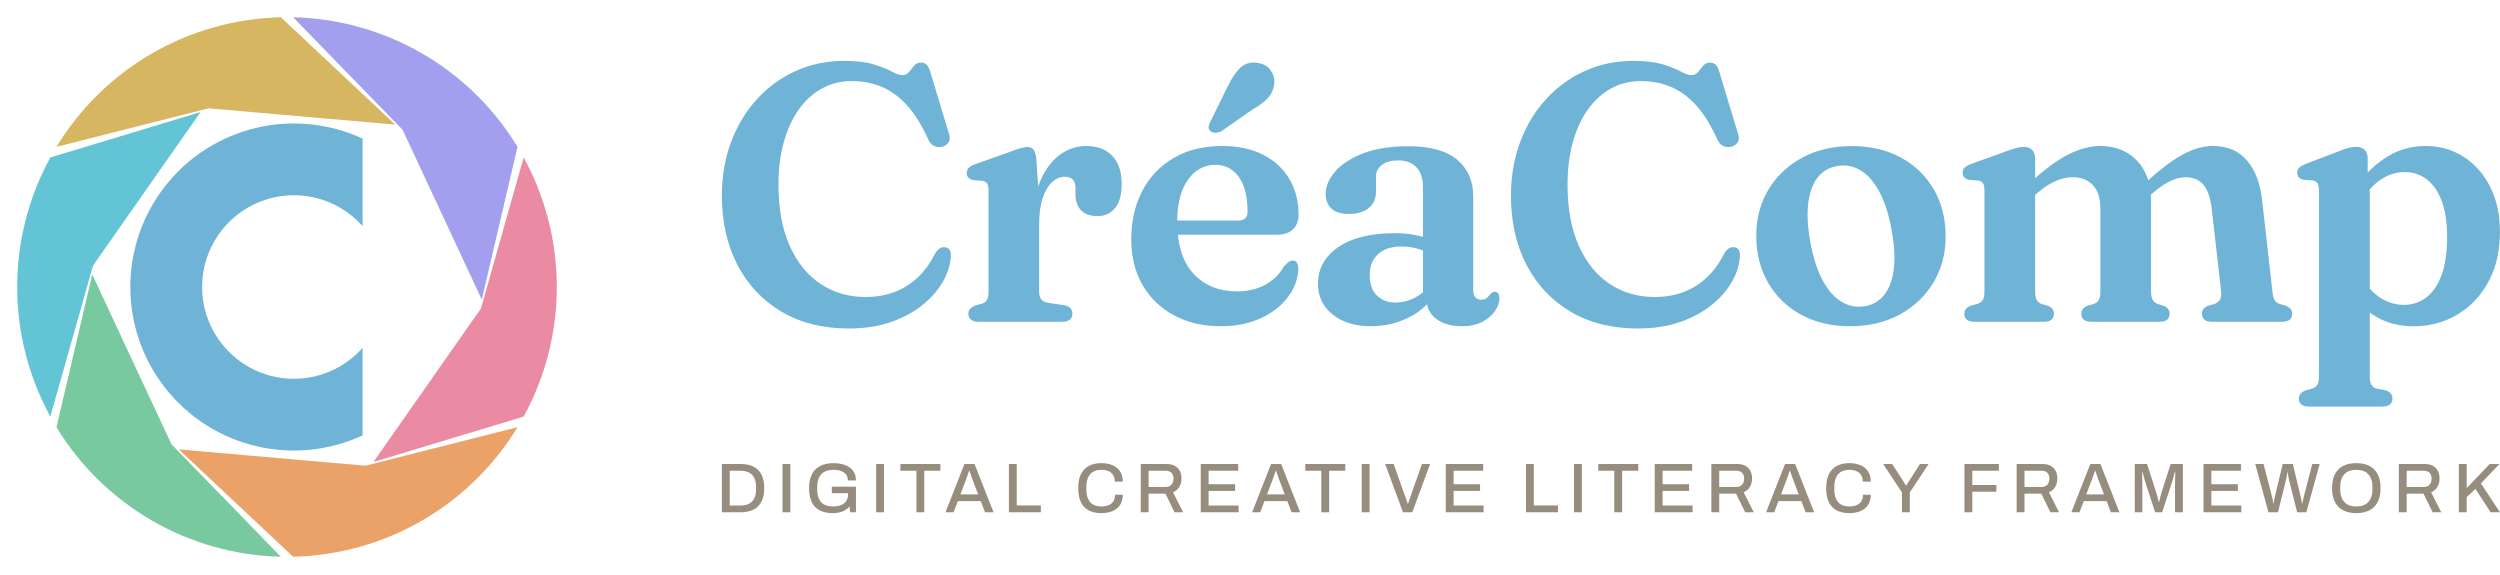
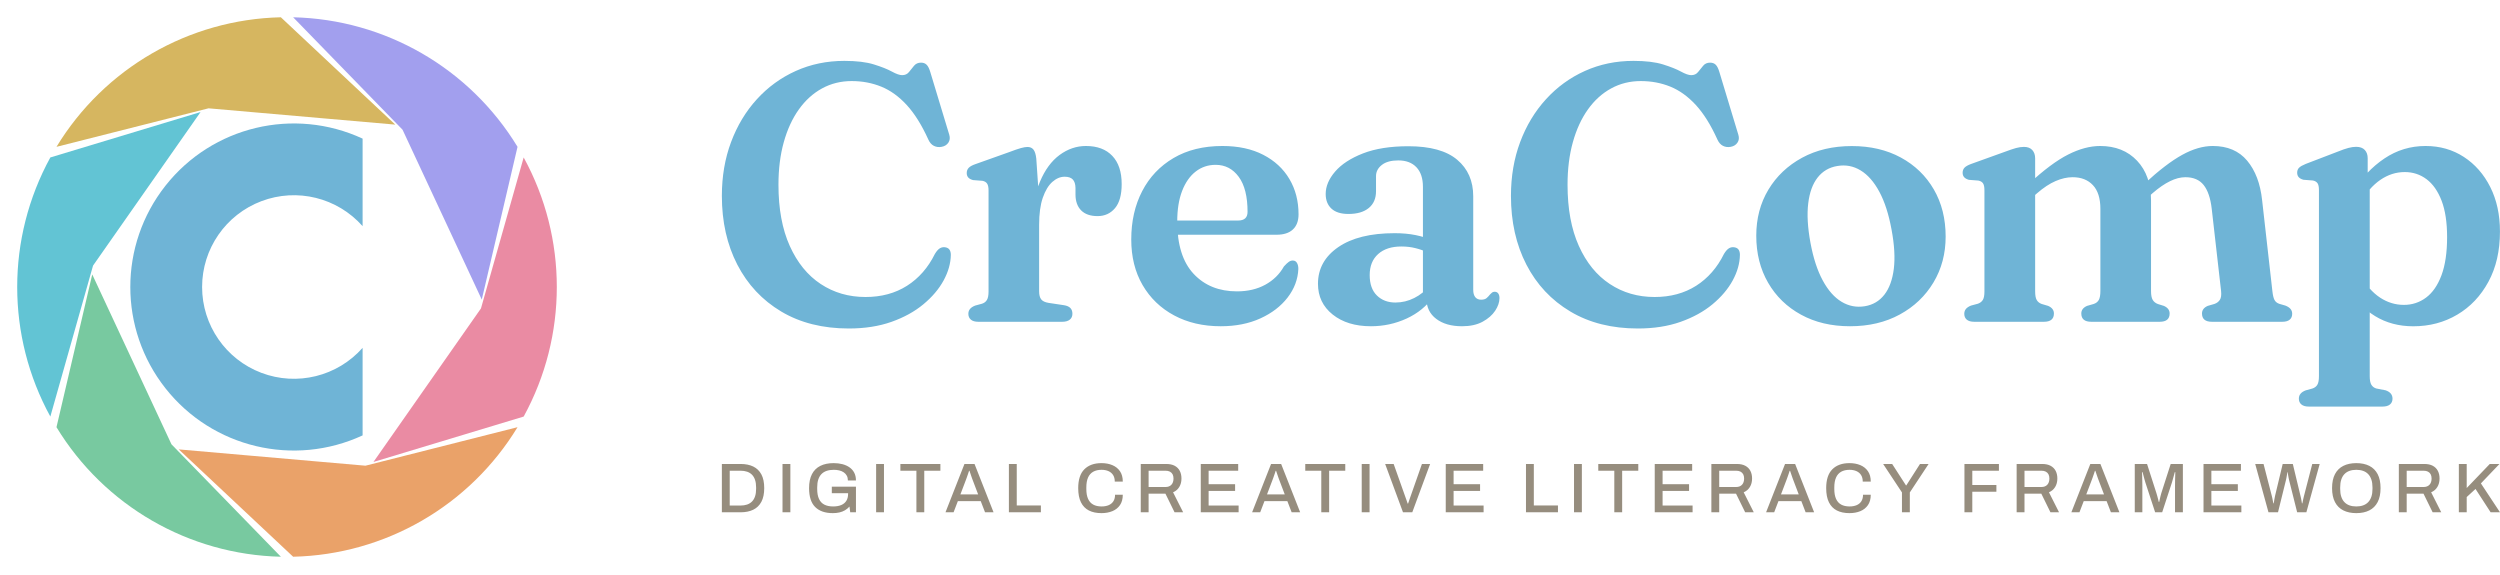
- <svg xmlns="http://www.w3.org/2000/svg" viewBox="0 0 287.45 66" width="287.45" height="66" role="img" aria-label="CréaComp — Digital Creative Literacy Framework">
+ <svg xmlns="http://www.w3.org/2000/svg" viewBox="0 0 287.45 66" width="287.45" height="66" role="img" aria-label="CreaComp — Digital Creative Literacy Framework">
  <g transform="scale(0.66)">
    <path fill="#a29fee" d="M51.07 3.01A47 47 0 0 1 90.16 25.58L83.93 52.19L70.13 22.60Z" />
    <path fill="#ea8ba3" d="M91.23 27.43A47 47 0 0 1 91.23 72.57L65.06 80.48L83.79 53.73Z" />
    <path fill="#eaa269" d="M90.16 74.42A47 47 0 0 1 51.07 96.99L31.14 78.29L63.67 81.13Z" />
    <path fill="#78c9a0" d="M48.93 96.99A47 47 0 0 1 9.84 74.42L16.07 47.81L29.87 77.40Z" />
    <path fill="#62c4d4" d="M8.77 72.57A47 47 0 0 1 8.77 27.43L34.94 19.52L16.21 46.27Z" />
    <path fill="#d6b660" d="M9.84 25.58A47 47 0 0 1 48.93 3.01L68.86 21.71L36.33 18.87Z" />
    <path fill="#6fb4d6" d="M63.17 24.15A28.49 28.49 0 1 0 63.17 75.85L63.17 60.60A15.99 15.99 0 1 1 63.17 39.40Z" />
  </g>
-   <path transform="translate(83.00 7.00) scale(0.397498)" fill="#6fb4d6" d="M66.23 56.11Q66.18 59.75 64.15 63.50Q62.11 67.24 58.30 70.40Q54.50 73.56 49.06 75.49Q43.62 77.41 36.72 77.41Q25.41 77.41 17.17 72.50Q8.94 67.59 4.47 58.94Q0.00 50.28 0.00 39.04Q0.00 30.60 2.66 23.49Q5.32 16.37 10.12 11.10Q14.93 5.82 21.39 2.91Q27.86 0.00 35.44 0.00Q40.71 0.00 43.99 1.03Q47.27 2.05 49.17 3.09Q51.07 4.13 52.15 4.13Q53.41 4.13 54.13 3.22Q54.85 2.30 55.59 1.41Q56.34 0.51 57.60 0.51Q58.63 0.51 59.24 1.13Q59.86 1.75 60.30 3.26L65.78 21.38Q66.17 22.68 65.52 23.65Q64.87 24.62 63.58 24.86Q62.35 25.09 61.33 24.58Q60.31 24.07 59.72 22.75Q56.87 16.46 53.47 12.76Q50.07 9.06 46.10 7.45Q42.13 5.84 37.54 5.84Q32.86 5.84 28.97 7.97Q25.09 10.09 22.27 14.04Q19.45 17.99 17.91 23.51Q16.37 29.02 16.37 35.82Q16.37 46.27 19.64 53.53Q22.91 60.79 28.59 64.54Q34.28 68.30 41.55 68.30Q48.45 68.30 53.56 65.05Q58.67 61.80 61.62 55.84Q62.37 54.60 63.11 54.18Q63.86 53.76 64.71 53.94Q65.49 54.08 65.86 54.64Q66.23 55.20 66.23 56.11ZM89.84 47.73Q89.84 40.10 92.01 34.95Q94.17 29.81 97.70 27.21Q101.23 24.62 105.31 24.62Q110.23 24.62 112.94 27.48Q115.65 30.33 115.65 35.64Q115.65 40.31 113.72 42.60Q111.78 44.90 108.68 44.90Q105.57 44.90 103.93 43.25Q102.30 41.60 102.29 38.67L102.29 36.76Q102.26 35.11 101.51 34.31Q100.76 33.51 99.16 33.51Q97.29 33.51 95.59 35.01Q93.90 36.52 92.83 39.59Q91.77 42.66 91.77 47.41ZM90.95 28.28 91.77 40.32V66.65Q91.77 68.20 92.36 68.97Q92.96 69.75 94.50 70.00L98.95 70.67Q100.21 70.87 100.81 71.49Q101.40 72.10 101.40 73.14Q101.40 74.24 100.64 74.85Q99.88 75.47 98.43 75.47H74.22Q72.75 75.47 72.03 74.85Q71.30 74.23 71.30 73.17Q71.30 72.33 71.79 71.75Q72.27 71.17 73.27 70.78L75.25 70.24Q76.21 69.93 76.67 69.15Q77.14 68.38 77.14 66.70V37.50Q77.14 36.08 76.71 35.48Q76.29 34.87 75.38 34.69L72.65 34.48Q71.71 34.23 71.27 33.73Q70.83 33.23 70.83 32.45Q70.83 31.54 71.39 30.95Q71.95 30.35 73.33 29.87L83.02 26.42Q85.33 25.54 86.51 25.22Q87.69 24.90 88.40 24.90Q89.53 24.90 90.14 25.67Q90.75 26.44 90.95 28.28ZM166.81 44.39Q166.81 47.24 165.17 48.77Q163.54 50.29 160.45 50.29H127.90V46.18H149.32Q152.06 46.18 152.06 43.67Q152.06 37.01 149.51 33.54Q146.97 30.07 142.82 30.07Q139.57 30.07 137.07 32.00Q134.56 33.94 133.14 37.60Q131.72 41.27 131.72 46.46Q131.72 56.53 136.46 61.60Q141.20 66.67 149.00 66.67Q153.68 66.67 157.19 64.75Q160.70 62.82 162.58 59.46Q163.48 58.47 164.03 58.10Q164.58 57.74 165.17 57.75Q165.96 57.76 166.36 58.45Q166.77 59.15 166.75 60.23Q166.55 64.67 163.65 68.45Q160.75 72.22 155.77 74.49Q150.79 76.76 144.30 76.76Q136.67 76.76 130.83 73.63Q124.99 70.50 121.70 64.85Q118.42 59.21 118.42 51.67Q118.42 43.77 121.58 37.68Q124.74 31.58 130.66 28.10Q136.57 24.62 144.78 24.62Q151.67 24.62 156.60 27.17Q161.54 29.72 164.17 34.18Q166.81 38.64 166.81 44.39ZM146.29 7.45Q147.91 4.01 149.86 2.08Q151.82 0.14 154.80 0.56Q157.45 0.88 158.76 2.77Q160.07 4.66 159.77 6.76Q159.48 9.08 157.92 10.76Q156.37 12.43 153.53 14.05L144.34 20.44Q143.56 20.80 142.70 20.80Q141.84 20.80 141.30 20.29Q140.67 19.69 140.81 18.95Q140.95 18.22 141.37 17.45ZM203.82 68.79V67.60L202.79 67.28V36.42Q202.79 32.77 200.92 30.78Q199.04 28.79 195.66 28.79Q192.57 28.79 190.89 30.11Q189.22 31.43 189.22 33.33V37.70Q189.22 40.84 187.12 42.56Q185.02 44.28 181.24 44.28Q178.00 44.28 176.33 42.74Q174.66 41.19 174.66 38.50Q174.66 35.19 177.40 32.01Q180.13 28.84 185.46 26.76Q190.79 24.69 198.58 24.69Q208.07 24.69 212.70 28.60Q217.34 32.51 217.34 39.18V66.21Q217.34 67.61 217.93 68.35Q218.53 69.08 219.63 69.08Q220.69 69.08 221.24 68.59Q221.79 68.10 222.19 67.57Q222.48 67.25 222.79 67.01Q223.09 66.78 223.53 66.78Q224.23 66.78 224.58 67.29Q224.93 67.79 224.93 68.61Q224.93 70.39 223.69 72.27Q222.45 74.15 220.04 75.46Q217.63 76.76 214.10 76.76Q209.44 76.76 206.63 74.62Q203.82 72.49 203.82 68.79ZM172.43 64.47Q172.43 57.92 178.29 53.88Q184.16 49.84 194.62 49.84Q197.97 49.84 200.70 50.40Q203.43 50.96 205.42 51.88L204.27 55.43Q202.46 54.62 200.60 54.16Q198.74 53.69 196.54 53.69Q192.27 53.69 189.83 55.88Q187.39 58.07 187.39 61.95Q187.39 65.82 189.47 67.86Q191.55 69.90 194.83 69.90Q197.68 69.90 200.28 68.59Q202.89 67.29 204.67 65.00L205.82 68.20Q202.93 72.29 198.07 74.53Q193.21 76.76 187.75 76.76Q180.93 76.76 176.68 73.37Q172.43 69.98 172.43 64.47ZM294.48 56.11Q294.43 59.75 292.40 63.50Q290.36 67.24 286.56 70.40Q282.75 73.56 277.31 75.49Q271.87 77.41 264.97 77.41Q253.66 77.41 245.43 72.50Q237.19 67.59 232.72 58.94Q228.25 50.28 228.25 39.04Q228.25 30.60 230.91 23.49Q233.57 16.37 238.38 11.10Q243.18 5.82 249.65 2.91Q256.11 0.00 263.70 0.00Q268.97 0.00 272.25 1.03Q275.52 2.05 277.42 3.09Q279.32 4.13 280.40 4.13Q281.66 4.13 282.38 3.22Q283.10 2.30 283.85 1.41Q284.59 0.51 285.85 0.51Q286.88 0.51 287.50 1.13Q288.11 1.75 288.55 3.26L294.03 21.38Q294.43 22.68 293.77 23.65Q293.12 24.62 291.83 24.86Q290.60 25.09 289.58 24.58Q288.57 24.07 287.97 22.75Q285.13 16.46 281.73 12.76Q278.32 9.06 274.36 7.45Q270.39 5.84 265.80 5.84Q261.11 5.84 257.23 7.97Q253.34 10.09 250.52 14.04Q247.70 17.99 246.16 23.51Q244.62 29.02 244.62 35.82Q244.62 46.27 247.89 53.53Q251.16 60.79 256.85 64.54Q262.53 68.30 269.80 68.30Q276.70 68.30 281.82 65.05Q286.93 61.80 289.87 55.84Q290.62 54.60 291.36 54.18Q292.11 53.76 292.96 53.94Q293.75 54.08 294.12 54.64Q294.48 55.20 294.48 56.11ZM326.86 24.64Q334.92 24.64 341.03 27.96Q347.14 31.28 350.56 37.17Q353.99 43.07 353.99 50.82Q353.99 58.22 350.47 64.09Q346.95 69.97 340.73 73.36Q334.51 76.76 326.32 76.76Q318.27 76.76 312.17 73.42Q306.06 70.09 302.64 64.18Q299.21 58.27 299.21 50.56Q299.21 43.10 302.72 37.25Q306.24 31.40 312.46 28.02Q318.67 24.64 326.86 24.64ZM330.61 70.97Q334.11 70.39 336.26 67.64Q338.41 64.89 339.00 60.13Q339.58 55.38 338.34 48.79Q337.13 42.17 334.82 37.87Q332.51 33.57 329.39 31.68Q326.27 29.78 322.64 30.41Q319.13 30.99 316.97 33.73Q314.81 36.47 314.24 41.21Q313.66 45.95 314.88 52.59Q316.10 59.19 318.43 63.50Q320.75 67.80 323.88 69.68Q327.00 71.56 330.61 70.97ZM379.88 28.19V66.67Q379.88 68.40 380.34 69.18Q380.80 69.96 381.75 70.31L383.64 70.87Q385.31 71.60 385.31 73.07Q385.31 75.47 382.40 75.47H362.29Q360.83 75.47 360.10 74.85Q359.38 74.24 359.38 73.17Q359.38 72.33 359.86 71.75Q360.34 71.17 361.33 70.78L363.33 70.24Q364.28 69.90 364.75 69.14Q365.21 68.38 365.21 66.70V37.42Q365.21 36.01 364.79 35.40Q364.36 34.80 363.46 34.62L360.72 34.41Q359.79 34.15 359.35 33.65Q358.90 33.15 358.90 32.37Q358.90 31.47 359.45 30.89Q360.00 30.31 361.40 29.80L371.23 26.26Q373.12 25.55 374.34 25.21Q375.56 24.88 376.64 24.88Q378.22 24.88 379.05 25.79Q379.88 26.70 379.88 28.19ZM378.30 40.14 375.85 37.55 378.02 35.59Q384.55 29.55 389.43 27.09Q394.32 24.62 398.68 24.62Q405.34 24.62 409.37 28.89Q413.40 33.16 413.40 40.38V66.59Q413.40 68.36 413.90 69.16Q414.39 69.96 415.38 70.33L417.14 70.88Q418.78 71.62 418.78 73.07Q418.78 75.47 415.90 75.47H396.13Q393.23 75.47 393.23 73.07Q393.23 71.60 394.89 70.87L396.83 70.31Q397.85 69.96 398.30 69.14Q398.75 68.31 398.75 66.54V42.81Q398.75 38.24 396.59 35.95Q394.44 33.65 390.72 33.65Q388.37 33.65 385.79 34.76Q383.22 35.87 380.42 38.30ZM411.79 40.09 409.34 37.49 411.47 35.55Q417.77 29.73 422.42 27.18Q427.06 24.62 431.26 24.62Q437.64 24.62 441.20 28.86Q444.76 33.11 445.53 40.28L448.50 66.58Q448.69 68.33 449.10 69.13Q449.51 69.93 450.49 70.27L452.28 70.79Q453.27 71.18 453.75 71.76Q454.23 72.33 454.23 73.17Q454.23 74.24 453.52 74.85Q452.81 75.47 451.32 75.47H431.04Q428.14 75.47 428.14 73.07Q428.14 71.60 429.80 70.87L431.73 70.31Q432.75 69.96 433.30 69.14Q433.85 68.31 433.66 66.54L430.95 42.73Q430.42 38.19 428.63 35.92Q426.83 33.65 423.34 33.65Q421.23 33.65 418.89 34.80Q416.55 35.94 413.87 38.25ZM476.07 28.16V34.05L476.66 35.32V91.20Q476.66 92.89 477.13 93.68Q477.60 94.47 478.54 94.76L481.26 95.29Q482.28 95.65 482.76 96.25Q483.25 96.84 483.25 97.70Q483.25 98.77 482.52 99.38Q481.80 100.00 480.30 100.00H459.07Q457.61 100.00 456.89 99.38Q456.16 98.77 456.16 97.70Q456.16 96.86 456.65 96.28Q457.13 95.69 458.13 95.31L460.09 94.77Q461.04 94.45 461.51 93.68Q461.97 92.91 461.97 91.22V37.39Q461.97 35.98 461.55 35.38Q461.12 34.78 460.22 34.60L457.49 34.39Q456.55 34.13 456.11 33.63Q455.67 33.13 455.67 32.35Q455.67 31.45 456.22 30.91Q456.76 30.37 458.16 29.80L467.42 26.25Q469.26 25.50 470.49 25.18Q471.71 24.86 472.72 24.86Q474.39 24.86 475.23 25.77Q476.07 26.68 476.07 28.16ZM473.71 41.31 471.41 38.27Q475.54 31.83 480.91 28.23Q486.28 24.62 492.81 24.62Q499.02 24.62 503.88 27.78Q508.74 30.94 511.54 36.52Q514.33 42.09 514.33 49.37Q514.33 57.73 511.00 63.88Q507.67 70.04 501.99 73.40Q496.31 76.77 489.26 76.77Q483.04 76.77 478.25 73.85Q473.45 70.93 470.38 65.39L473.91 62.01Q476.43 66.35 479.64 68.47Q482.84 70.58 486.54 70.58Q490.13 70.58 492.96 68.47Q495.79 66.36 497.42 62.00Q499.04 57.64 499.04 50.97Q499.04 44.61 497.45 40.45Q495.85 36.29 493.09 34.22Q490.33 32.16 486.79 32.16Q483.03 32.16 479.73 34.42Q476.43 36.69 473.71 41.31Z" />
+   <path transform="translate(83.00 7.00) scale(0.397498)" fill="#6fb4d6" d="M66.23 56.11Q66.18 59.75 64.15 63.50Q62.11 67.24 58.30 70.40Q54.50 73.56 49.06 75.49Q43.62 77.41 36.72 77.41Q25.41 77.41 17.17 72.50Q8.94 67.59 4.47 58.94Q0.00 50.28 0.00 39.04Q0.00 30.60 2.66 23.49Q5.32 16.37 10.12 11.10Q14.93 5.82 21.39 2.91Q27.86 0.00 35.44 0.00Q40.71 0.00 43.99 1.03Q47.27 2.05 49.17 3.09Q51.07 4.13 52.15 4.13Q53.41 4.13 54.13 3.22Q54.85 2.30 55.59 1.41Q56.34 0.51 57.60 0.51Q58.63 0.51 59.24 1.13Q59.86 1.75 60.30 3.26L65.78 21.38Q66.17 22.68 65.52 23.65Q64.87 24.62 63.58 24.86Q62.35 25.09 61.33 24.58Q60.31 24.07 59.72 22.75Q56.87 16.46 53.47 12.76Q50.07 9.06 46.10 7.45Q42.13 5.84 37.54 5.84Q32.86 5.84 28.97 7.97Q25.09 10.09 22.27 14.04Q19.45 17.99 17.91 23.51Q16.37 29.02 16.37 35.82Q16.37 46.27 19.64 53.53Q22.91 60.79 28.59 64.54Q34.28 68.30 41.55 68.30Q48.45 68.30 53.56 65.05Q58.67 61.80 61.62 55.84Q62.37 54.60 63.11 54.18Q63.86 53.76 64.71 53.94Q65.49 54.08 65.86 54.64Q66.23 55.20 66.23 56.11ZM89.84 47.73Q89.84 40.10 92.01 34.95Q94.17 29.81 97.70 27.21Q101.23 24.62 105.31 24.62Q110.23 24.62 112.94 27.48Q115.65 30.33 115.65 35.64Q115.65 40.31 113.72 42.60Q111.78 44.90 108.68 44.90Q105.57 44.90 103.93 43.25Q102.30 41.60 102.29 38.67L102.29 36.76Q102.26 35.11 101.51 34.31Q100.76 33.51 99.16 33.51Q97.29 33.51 95.59 35.01Q93.90 36.52 92.83 39.59Q91.77 42.66 91.77 47.41ZM90.95 28.28 91.77 40.32V66.65Q91.77 68.20 92.36 68.97Q92.96 69.75 94.50 70.00L98.95 70.67Q100.21 70.87 100.81 71.49Q101.40 72.10 101.40 73.14Q101.40 74.24 100.64 74.85Q99.88 75.47 98.43 75.47H74.22Q72.75 75.47 72.03 74.85Q71.30 74.23 71.30 73.17Q71.30 72.33 71.79 71.75Q72.27 71.17 73.27 70.78L75.25 70.24Q76.21 69.93 76.67 69.15Q77.14 68.38 77.14 66.70V37.50Q77.14 36.08 76.71 35.48Q76.29 34.87 75.38 34.69L72.65 34.48Q71.71 34.23 71.27 33.73Q70.83 33.23 70.83 32.45Q70.83 31.54 71.39 30.95Q71.95 30.35 73.33 29.87L83.02 26.42Q85.33 25.54 86.51 25.22Q87.69 24.90 88.40 24.90Q89.53 24.90 90.14 25.67Q90.75 26.44 90.95 28.28ZM166.81 44.39Q166.81 47.24 165.17 48.77Q163.54 50.29 160.45 50.29H127.90V46.18H149.32Q152.06 46.18 152.06 43.67Q152.06 37.01 149.51 33.54Q146.97 30.07 142.82 30.07Q139.57 30.07 137.07 32.00Q134.56 33.94 133.14 37.60Q131.72 41.27 131.72 46.46Q131.72 56.53 136.46 61.60Q141.20 66.67 149.00 66.67Q153.68 66.67 157.19 64.75Q160.70 62.82 162.58 59.46Q163.48 58.47 164.03 58.10Q164.58 57.74 165.17 57.75Q165.96 57.76 166.36 58.45Q166.77 59.15 166.75 60.23Q166.55 64.67 163.65 68.45Q160.75 72.22 155.77 74.49Q150.79 76.76 144.30 76.76Q136.67 76.76 130.83 73.63Q124.99 70.50 121.70 64.85Q118.42 59.21 118.42 51.67Q118.42 43.77 121.58 37.68Q124.74 31.58 130.66 28.10Q136.57 24.62 144.78 24.62Q151.67 24.62 156.60 27.17Q161.54 29.72 164.17 34.18Q166.81 38.64 166.81 44.39ZM203.82 68.79V67.60L202.79 67.28V36.42Q202.79 32.77 200.92 30.78Q199.04 28.79 195.66 28.79Q192.57 28.79 190.89 30.11Q189.22 31.43 189.22 33.33V37.70Q189.22 40.84 187.12 42.56Q185.02 44.28 181.24 44.28Q178.00 44.28 176.33 42.74Q174.66 41.19 174.66 38.50Q174.66 35.19 177.40 32.01Q180.13 28.84 185.46 26.76Q190.79 24.69 198.58 24.69Q208.07 24.69 212.70 28.60Q217.34 32.51 217.34 39.18V66.21Q217.34 67.61 217.93 68.35Q218.53 69.08 219.63 69.08Q220.69 69.08 221.24 68.59Q221.79 68.10 222.19 67.57Q222.48 67.25 222.79 67.01Q223.09 66.78 223.53 66.78Q224.23 66.78 224.58 67.29Q224.93 67.79 224.93 68.61Q224.93 70.39 223.69 72.27Q222.45 74.15 220.04 75.46Q217.63 76.76 214.10 76.76Q209.44 76.76 206.63 74.62Q203.82 72.49 203.82 68.79ZM172.43 64.47Q172.43 57.92 178.29 53.88Q184.16 49.84 194.62 49.84Q197.97 49.84 200.70 50.40Q203.43 50.96 205.42 51.88L204.27 55.43Q202.46 54.62 200.60 54.16Q198.74 53.69 196.54 53.69Q192.27 53.69 189.83 55.88Q187.39 58.07 187.39 61.95Q187.39 65.82 189.47 67.86Q191.55 69.90 194.83 69.90Q197.68 69.90 200.28 68.59Q202.89 67.29 204.67 65.00L205.82 68.20Q202.93 72.29 198.07 74.53Q193.21 76.76 187.75 76.76Q180.93 76.76 176.68 73.37Q172.43 69.98 172.43 64.47ZM294.48 56.11Q294.43 59.75 292.40 63.50Q290.36 67.24 286.56 70.40Q282.75 73.56 277.31 75.49Q271.87 77.41 264.97 77.41Q253.66 77.41 245.43 72.50Q237.19 67.59 232.72 58.94Q228.25 50.28 228.25 39.04Q228.25 30.60 230.91 23.49Q233.57 16.37 238.38 11.10Q243.18 5.82 249.65 2.91Q256.11 0.00 263.70 0.00Q268.97 0.00 272.25 1.03Q275.52 2.05 277.42 3.09Q279.32 4.13 280.40 4.13Q281.66 4.13 282.38 3.22Q283.10 2.30 283.85 1.41Q284.59 0.51 285.85 0.51Q286.88 0.51 287.50 1.13Q288.11 1.75 288.55 3.26L294.03 21.38Q294.43 22.68 293.77 23.65Q293.12 24.62 291.83 24.86Q290.60 25.09 289.58 24.58Q288.57 24.07 287.97 22.75Q285.13 16.46 281.73 12.76Q278.32 9.06 274.36 7.45Q270.39 5.84 265.80 5.84Q261.11 5.84 257.23 7.97Q253.34 10.09 250.52 14.04Q247.70 17.99 246.16 23.51Q244.62 29.02 244.62 35.82Q244.62 46.27 247.89 53.53Q251.16 60.79 256.85 64.54Q262.53 68.30 269.80 68.30Q276.70 68.30 281.82 65.05Q286.93 61.80 289.87 55.84Q290.62 54.60 291.36 54.18Q292.11 53.76 292.96 53.94Q293.75 54.08 294.12 54.64Q294.48 55.20 294.48 56.11ZM326.86 24.64Q334.92 24.64 341.03 27.96Q347.14 31.28 350.56 37.17Q353.99 43.07 353.99 50.82Q353.99 58.22 350.47 64.09Q346.95 69.97 340.73 73.36Q334.51 76.76 326.32 76.76Q318.27 76.76 312.17 73.42Q306.06 70.09 302.64 64.18Q299.21 58.27 299.21 50.56Q299.21 43.10 302.72 37.25Q306.24 31.40 312.46 28.02Q318.67 24.64 326.86 24.64ZM330.61 70.97Q334.11 70.39 336.26 67.64Q338.41 64.89 339.00 60.13Q339.58 55.38 338.34 48.79Q337.13 42.17 334.82 37.87Q332.51 33.57 329.39 31.68Q326.27 29.78 322.64 30.41Q319.13 30.99 316.97 33.73Q314.81 36.47 314.24 41.21Q313.66 45.95 314.88 52.59Q316.10 59.19 318.43 63.50Q320.75 67.80 323.88 69.68Q327.00 71.56 330.61 70.97ZM379.88 28.19V66.67Q379.88 68.40 380.34 69.18Q380.80 69.96 381.75 70.31L383.64 70.87Q385.31 71.60 385.31 73.07Q385.31 75.47 382.40 75.47H362.29Q360.83 75.47 360.10 74.85Q359.38 74.24 359.38 73.17Q359.38 72.33 359.86 71.75Q360.34 71.17 361.33 70.78L363.33 70.24Q364.28 69.90 364.75 69.14Q365.21 68.38 365.21 66.70V37.42Q365.21 36.01 364.79 35.40Q364.36 34.80 363.46 34.62L360.72 34.41Q359.79 34.15 359.35 33.65Q358.90 33.15 358.90 32.37Q358.90 31.47 359.45 30.89Q360.00 30.31 361.40 29.80L371.23 26.26Q373.12 25.55 374.34 25.21Q375.56 24.88 376.64 24.88Q378.22 24.88 379.05 25.79Q379.88 26.70 379.88 28.19ZM378.30 40.14 375.85 37.55 378.02 35.59Q384.55 29.55 389.43 27.09Q394.32 24.62 398.68 24.62Q405.34 24.62 409.37 28.89Q413.40 33.16 413.40 40.38V66.59Q413.40 68.36 413.90 69.16Q414.39 69.96 415.38 70.33L417.14 70.88Q418.78 71.62 418.78 73.07Q418.78 75.47 415.90 75.47H396.13Q393.23 75.47 393.23 73.07Q393.23 71.60 394.89 70.87L396.83 70.31Q397.85 69.96 398.30 69.14Q398.75 68.31 398.75 66.54V42.81Q398.75 38.24 396.59 35.95Q394.44 33.65 390.72 33.65Q388.37 33.65 385.79 34.76Q383.22 35.87 380.42 38.30ZM411.79 40.09 409.34 37.49 411.47 35.55Q417.77 29.73 422.42 27.18Q427.06 24.62 431.26 24.62Q437.64 24.62 441.20 28.86Q444.76 33.11 445.53 40.28L448.50 66.58Q448.69 68.33 449.10 69.13Q449.51 69.93 450.49 70.27L452.28 70.79Q453.27 71.18 453.75 71.76Q454.23 72.33 454.23 73.17Q454.23 74.24 453.52 74.85Q452.81 75.47 451.32 75.47H431.04Q428.14 75.47 428.14 73.07Q428.14 71.60 429.80 70.87L431.73 70.31Q432.75 69.96 433.30 69.14Q433.85 68.31 433.66 66.54L430.95 42.73Q430.42 38.19 428.63 35.92Q426.83 33.65 423.34 33.65Q421.23 33.65 418.89 34.80Q416.55 35.94 413.87 38.25ZM476.07 28.16V34.05L476.66 35.32V91.20Q476.66 92.89 477.13 93.68Q477.60 94.47 478.54 94.76L481.26 95.29Q482.28 95.65 482.76 96.25Q483.25 96.84 483.25 97.70Q483.25 98.77 482.52 99.38Q481.80 100.00 480.30 100.00H459.07Q457.61 100.00 456.89 99.38Q456.16 98.77 456.16 97.70Q456.16 96.86 456.65 96.28Q457.13 95.69 458.13 95.31L460.09 94.77Q461.04 94.45 461.51 93.68Q461.97 92.91 461.97 91.22V37.39Q461.97 35.98 461.55 35.38Q461.12 34.78 460.22 34.60L457.49 34.39Q456.55 34.13 456.11 33.63Q455.67 33.13 455.67 32.35Q455.67 31.45 456.22 30.91Q456.76 30.37 458.16 29.80L467.42 26.25Q469.26 25.50 470.49 25.18Q471.71 24.86 472.72 24.86Q474.39 24.86 475.23 25.77Q476.07 26.68 476.07 28.16ZM473.71 41.31 471.41 38.27Q475.54 31.83 480.91 28.23Q486.28 24.62 492.81 24.62Q499.02 24.62 503.88 27.78Q508.74 30.94 511.54 36.52Q514.33 42.09 514.33 49.37Q514.33 57.73 511.00 63.88Q507.67 70.04 501.99 73.40Q496.31 76.77 489.26 76.77Q483.04 76.77 478.25 73.85Q473.45 70.93 470.38 65.39L473.91 62.01Q476.43 66.35 479.64 68.47Q482.84 70.58 486.54 70.58Q490.13 70.58 492.96 68.47Q495.79 66.36 497.42 62.00Q499.04 57.64 499.04 50.97Q499.04 44.61 497.45 40.45Q495.85 36.29 493.09 34.22Q490.33 32.16 486.79 32.16Q483.03 32.16 479.73 34.42Q476.43 36.69 473.71 41.31Z" />
  <path transform="translate(83.00 53.25) scale(0.057502)" fill="#968d7e" d="M0.00 98.31V1.69H37.33Q52.25 1.69 62.81 6.83Q73.37 11.98 79.04 22.61Q84.71 33.24 84.71 50.00Q84.71 66.58 79.04 77.29Q73.37 87.99 62.81 93.15Q52.25 98.31 37.33 98.31ZM15.71 84.83H37.19Q44.60 84.83 50.41 82.85Q56.22 80.86 60.24 76.79Q64.26 72.73 66.36 66.44Q68.47 60.15 68.47 51.58V48.66Q68.47 39.88 66.36 33.57Q64.26 27.27 60.26 23.21Q56.26 19.14 50.45 17.15Q44.64 15.17 37.19 15.17H15.71ZM121.27 98.31V1.69H136.97V98.31ZM221.87 100.00Q198.96 100.00 186.67 87.85Q174.38 75.71 174.38 50.00Q174.38 33.16 180.12 22.09Q185.87 11.02 196.87 5.51Q207.88 0.00 223.57 0.00Q233.11 0.00 241.21 2.13Q249.31 4.26 255.37 8.56Q261.44 12.85 264.77 19.33Q268.10 25.81 268.10 34.65H252.00Q252.00 29.18 249.82 25.16Q247.64 21.14 243.78 18.49Q239.91 15.83 234.82 14.60Q229.73 13.37 223.93 13.37Q215.84 13.37 209.60 15.46Q203.37 17.56 199.13 21.92Q194.90 26.28 192.76 32.90Q190.62 39.53 190.62 48.59V51.55Q190.62 63.88 194.25 71.65Q197.88 79.42 205.00 83.03Q212.11 86.63 222.38 86.63Q232.03 86.63 238.69 83.82Q245.35 81.01 248.87 75.43Q252.39 69.86 252.39 61.58V60.18H219.84V47.03H268.13V98.31H256.65L255.17 86.82Q251.18 91.39 246.15 94.30Q241.12 97.22 235.09 98.61Q229.06 100.00 221.87 100.00ZM308.45 98.31V1.69H324.16V98.31ZM389.01 98.31V15.27H356.97V1.69H436.97V15.27H404.72V98.31ZM447.16 98.31 485.08 1.69H505.23L543.25 98.31H526.24L517.63 75.97H471.90L463.33 98.31ZM476.95 62.60H512.47L501.69 34.24Q501.16 32.90 500.37 30.70Q499.58 28.50 498.66 25.81Q497.75 23.12 496.82 20.34Q495.89 17.56 495.12 15.31H494.31Q493.43 18.09 492.18 21.76Q490.93 25.42 489.74 28.78Q488.54 32.14 487.74 34.24ZM573.94 98.31V1.69H589.65V84.62H637.90V98.31ZM759.03 100.00Q744.24 100.00 733.85 94.69Q723.46 89.37 718.00 78.30Q712.54 67.22 712.54 50.00Q712.54 24.68 724.83 12.34Q737.13 0.00 759.10 0.00Q771.28 0.00 780.89 4.05Q790.51 8.10 796.09 16.25Q801.67 24.41 801.67 36.91H785.65Q785.65 29.12 782.35 23.90Q779.04 18.68 773.09 16.02Q767.14 13.37 759.25 13.37Q749.36 13.37 742.51 17.22Q735.66 21.07 732.22 28.88Q728.78 36.68 728.78 48.66V51.72Q728.78 63.63 732.22 71.37Q735.66 79.10 742.46 82.87Q749.25 86.63 759.28 86.63Q767.46 86.63 773.52 84.03Q779.58 81.43 782.90 76.21Q786.22 70.99 786.22 63.19H801.67Q801.67 75.77 796.08 83.92Q790.48 92.07 780.85 96.04Q771.21 100.00 759.03 100.00ZM837.61 98.31V1.69H888.42Q898.71 1.69 905.48 5.32Q912.25 8.95 915.63 15.50Q919.01 22.06 919.01 30.80Q919.01 40.51 914.62 47.73Q910.22 54.95 902.22 58.34L922.39 98.31H905.20L886.91 61.02H853.31V98.31ZM853.31 47.76H887.08Q894.70 47.76 898.90 43.23Q903.09 38.70 903.09 30.77Q903.09 25.77 901.27 22.33Q899.44 18.89 895.89 17.03Q892.34 15.17 887.08 15.17H853.31ZM957.61 98.31V1.69H1032.44V15.17H973.31V42.15H1026.25V55.63H973.31V84.83H1033.29V98.31ZM1060.26 98.31 1098.18 1.69H1118.33L1156.35 98.31H1139.33L1130.73 75.97H1085.00L1076.43 98.31ZM1090.05 62.60H1125.57L1114.79 34.24Q1114.26 32.90 1113.47 30.70Q1112.68 28.50 1111.76 25.81Q1110.85 23.12 1109.92 20.34Q1108.99 17.56 1108.21 15.31H1107.41Q1106.53 18.09 1105.28 21.76Q1104.03 25.42 1102.84 28.78Q1101.64 32.14 1100.83 34.24ZM1198.59 98.31V15.27H1166.55V1.69H1246.55V15.27H1214.30V98.31ZM1279.44 98.31V1.69H1295.14V98.31ZM1361.98 98.31 1326.29 1.69H1343.30L1367.26 69.20Q1367.96 70.91 1368.67 73.12Q1369.39 75.33 1370.11 77.36Q1370.83 79.39 1371.35 80.97H1372.12Q1372.68 79.50 1373.33 77.52Q1373.98 75.54 1374.71 73.39Q1375.45 71.23 1376.11 69.30L1399.86 1.69H1416.23L1380.54 98.31ZM1447.46 98.31V1.69H1522.30V15.17H1463.17V42.15H1516.11V55.63H1463.17V84.83H1523.15V98.31ZM1607.89 98.31V1.69H1623.59V84.62H1671.84V98.31ZM1703.94 98.31V1.69H1719.65V98.31ZM1784.51 98.31V15.27H1752.46V1.69H1832.47V15.27H1800.21V98.31ZM1865.35 98.31V1.69H1940.19V15.17H1881.06V42.15H1933.99V55.63H1881.06V84.83H1941.04V98.31ZM1978.59 98.31V1.69H2029.40Q2039.70 1.69 2046.46 5.32Q2053.23 8.95 2056.62 15.50Q2060.00 22.06 2060.00 30.80Q2060.00 40.51 2055.60 47.73Q2051.21 54.95 2043.21 58.34L2063.38 98.31H2046.19L2027.89 61.02H1994.30V98.31ZM1994.30 47.76H2028.06Q2035.69 47.76 2039.88 43.23Q2044.08 38.70 2044.08 30.77Q2044.08 25.77 2042.25 22.33Q2040.43 18.89 2036.88 17.03Q2033.33 15.17 2028.06 15.17H1994.30ZM2088.01 98.31 2125.92 1.69H2146.08L2184.10 98.31H2167.08L2158.48 75.97H2112.74L2104.18 98.31ZM2117.80 62.60H2153.32L2142.54 34.24Q2142.01 32.90 2141.21 30.70Q2140.42 28.50 2139.51 25.81Q2138.60 23.12 2137.66 20.34Q2136.73 17.56 2135.96 15.31H2135.15Q2134.27 18.09 2133.03 21.76Q2131.78 25.42 2130.58 28.78Q2129.39 32.14 2128.58 34.24ZM2254.67 100.00Q2239.88 100.00 2229.49 94.69Q2219.10 89.37 2213.64 78.30Q2208.18 67.22 2208.18 50.00Q2208.18 24.68 2220.47 12.34Q2232.76 0.00 2254.74 0.00Q2266.91 0.00 2276.53 4.05Q2286.14 8.10 2291.72 16.25Q2297.31 24.41 2297.31 36.91H2281.28Q2281.28 29.12 2277.98 23.90Q2274.68 18.68 2268.73 16.02Q2262.78 13.37 2254.88 13.37Q2244.99 13.37 2238.14 17.22Q2231.29 21.07 2227.85 28.88Q2224.41 36.68 2224.41 48.66V51.72Q2224.41 63.63 2227.85 71.37Q2231.29 79.10 2238.09 82.87Q2244.89 86.63 2254.91 86.63Q2263.09 86.63 2269.15 84.03Q2275.21 81.43 2278.53 76.21Q2281.85 70.99 2281.85 63.19H2297.31Q2297.31 75.77 2291.71 83.92Q2286.11 92.07 2276.48 96.04Q2266.85 100.00 2254.67 100.00ZM2359.69 98.31V58.60L2322.06 1.69H2340.11L2367.72 44.52H2368.39L2395.76 1.69H2412.99L2375.43 58.60V98.31ZM2484.65 98.31V1.69H2553.57V15.17H2500.35V43.75H2548.53V57.19H2500.35V98.31ZM2589.01 98.31V1.69H2639.82Q2650.12 1.69 2656.89 5.32Q2663.65 8.95 2667.04 15.50Q2670.42 22.06 2670.42 30.80Q2670.42 40.51 2666.03 47.73Q2661.63 54.95 2653.63 58.34L2673.80 98.31H2656.61L2638.32 61.02H2604.72V98.31ZM2604.72 47.76H2638.48Q2646.11 47.76 2650.31 43.23Q2654.50 38.70 2654.50 30.77Q2654.50 25.77 2652.68 22.33Q2650.85 18.89 2647.30 17.03Q2643.75 15.17 2638.48 15.17H2604.72ZM2698.43 98.31 2736.35 1.69H2756.50L2794.52 98.31H2777.50L2768.90 75.97H2723.17L2714.60 98.31ZM2728.22 62.60H2763.74L2752.96 34.24Q2752.43 32.90 2751.64 30.70Q2750.85 28.50 2749.93 25.81Q2749.02 23.12 2748.09 20.34Q2747.16 17.56 2746.38 15.31H2745.58Q2744.70 18.09 2743.45 21.76Q2742.20 25.42 2741.01 28.78Q2739.81 32.14 2739.00 34.24ZM2825.21 98.31V1.69H2849.77L2868.58 60.22Q2869.42 62.87 2870.28 66.11Q2871.15 69.36 2871.92 72.31Q2872.70 75.26 2873.12 77.41H2874.14Q2874.53 75.33 2875.18 72.41Q2875.82 69.48 2876.62 66.23Q2877.41 62.98 2878.26 60.11L2897.06 1.69H2921.41V98.31H2905.70V45.36Q2905.70 39.98 2905.83 34.22Q2905.95 28.46 2906.13 23.98Q2906.30 19.51 2906.30 18.11H2905.21Q2904.83 19.72 2903.79 23.47Q2902.74 27.21 2901.60 31.42Q2900.45 35.63 2899.50 38.78L2880.02 98.31H2865.96L2846.48 38.88Q2845.64 36.17 2844.65 32.54Q2843.66 28.92 2842.67 25.07Q2841.69 21.21 2840.88 18.11H2839.78Q2839.92 21.61 2840.03 26.49Q2840.14 31.38 2840.26 36.38Q2840.38 41.37 2840.38 45.36V98.31ZM2962.68 98.31V1.69H3037.51V15.17H2978.38V42.15H3031.32V55.63H2978.38V84.83H3038.36V98.31ZM3092.58 98.31 3066.04 1.69H3082.73L3099.19 65.41Q3099.65 66.96 3100.19 69.63Q3100.73 72.30 3101.29 75.20Q3101.85 78.10 3102.23 80.38H3103.08Q3103.43 78.59 3103.72 76.46Q3104.02 74.34 3104.42 72.21Q3104.83 70.08 3105.18 68.29Q3105.53 66.50 3105.74 65.41L3121.00 1.69H3141.26L3156.56 65.41Q3157.02 66.96 3157.54 69.63Q3158.07 72.30 3158.61 75.20Q3159.15 78.10 3159.50 80.38H3160.34Q3160.69 78.69 3161.11 76.62Q3161.53 74.55 3161.97 72.48Q3162.41 70.40 3162.87 68.56Q3163.32 66.71 3163.64 65.41L3180.13 1.69H3194.98L3168.34 98.31H3149.92L3133.74 33.76Q3133.28 31.72 3132.74 28.95Q3132.19 26.17 3131.74 23.33Q3131.28 20.48 3130.93 18.30H3130.23Q3129.99 20.55 3129.53 23.50Q3129.08 26.46 3128.55 29.20Q3128.03 31.94 3127.57 33.76L3111.63 98.31ZM3268.18 100.00Q3253.15 100.00 3242.25 94.53Q3231.35 89.05 3225.54 77.93Q3219.73 66.80 3219.73 50.00Q3219.73 33.06 3225.54 22.00Q3231.35 10.95 3242.25 5.47Q3253.15 0.00 3268.18 0.00Q3283.36 0.00 3294.21 5.47Q3305.06 10.95 3310.87 22.00Q3316.68 33.06 3316.68 50.00Q3316.68 66.80 3310.87 77.93Q3305.06 89.05 3294.21 94.53Q3283.36 100.00 3268.18 100.00ZM3268.18 86.63Q3275.85 86.63 3281.84 84.48Q3287.83 82.34 3292.00 77.98Q3296.16 73.62 3298.35 67.04Q3300.55 60.47 3300.55 51.62V48.59Q3300.55 39.63 3298.35 33.01Q3296.16 26.38 3292.00 22.02Q3287.83 17.66 3281.84 15.52Q3275.85 13.37 3268.18 13.37Q3260.52 13.37 3254.54 15.52Q3248.57 17.66 3244.41 22.02Q3240.24 26.38 3238.10 33.01Q3235.96 39.63 3235.96 48.59V51.62Q3235.96 60.47 3238.10 67.04Q3240.24 73.62 3244.41 77.98Q3248.57 82.34 3254.54 84.48Q3260.52 86.63 3268.18 86.63ZM3353.24 98.31V1.69H3404.05Q3414.34 1.69 3421.11 5.32Q3427.88 8.95 3431.26 15.50Q3434.65 22.06 3434.65 30.80Q3434.65 40.51 3430.25 47.73Q3425.85 54.95 3417.86 58.34L3438.03 98.31H3420.84L3402.54 61.02H3368.95V98.31ZM3368.95 47.76H3402.71Q3410.33 47.76 3414.53 43.23Q3418.73 38.70 3418.73 30.77Q3418.73 25.77 3416.90 22.33Q3415.07 18.89 3411.53 17.03Q3407.98 15.17 3402.71 15.17H3368.95ZM3473.24 98.31V1.69H3488.95V49.80L3535.09 1.69H3554.47L3517.34 40.54L3555.48 98.31H3536.80L3506.56 51.64L3488.95 67.83V98.31Z" />
</svg>
